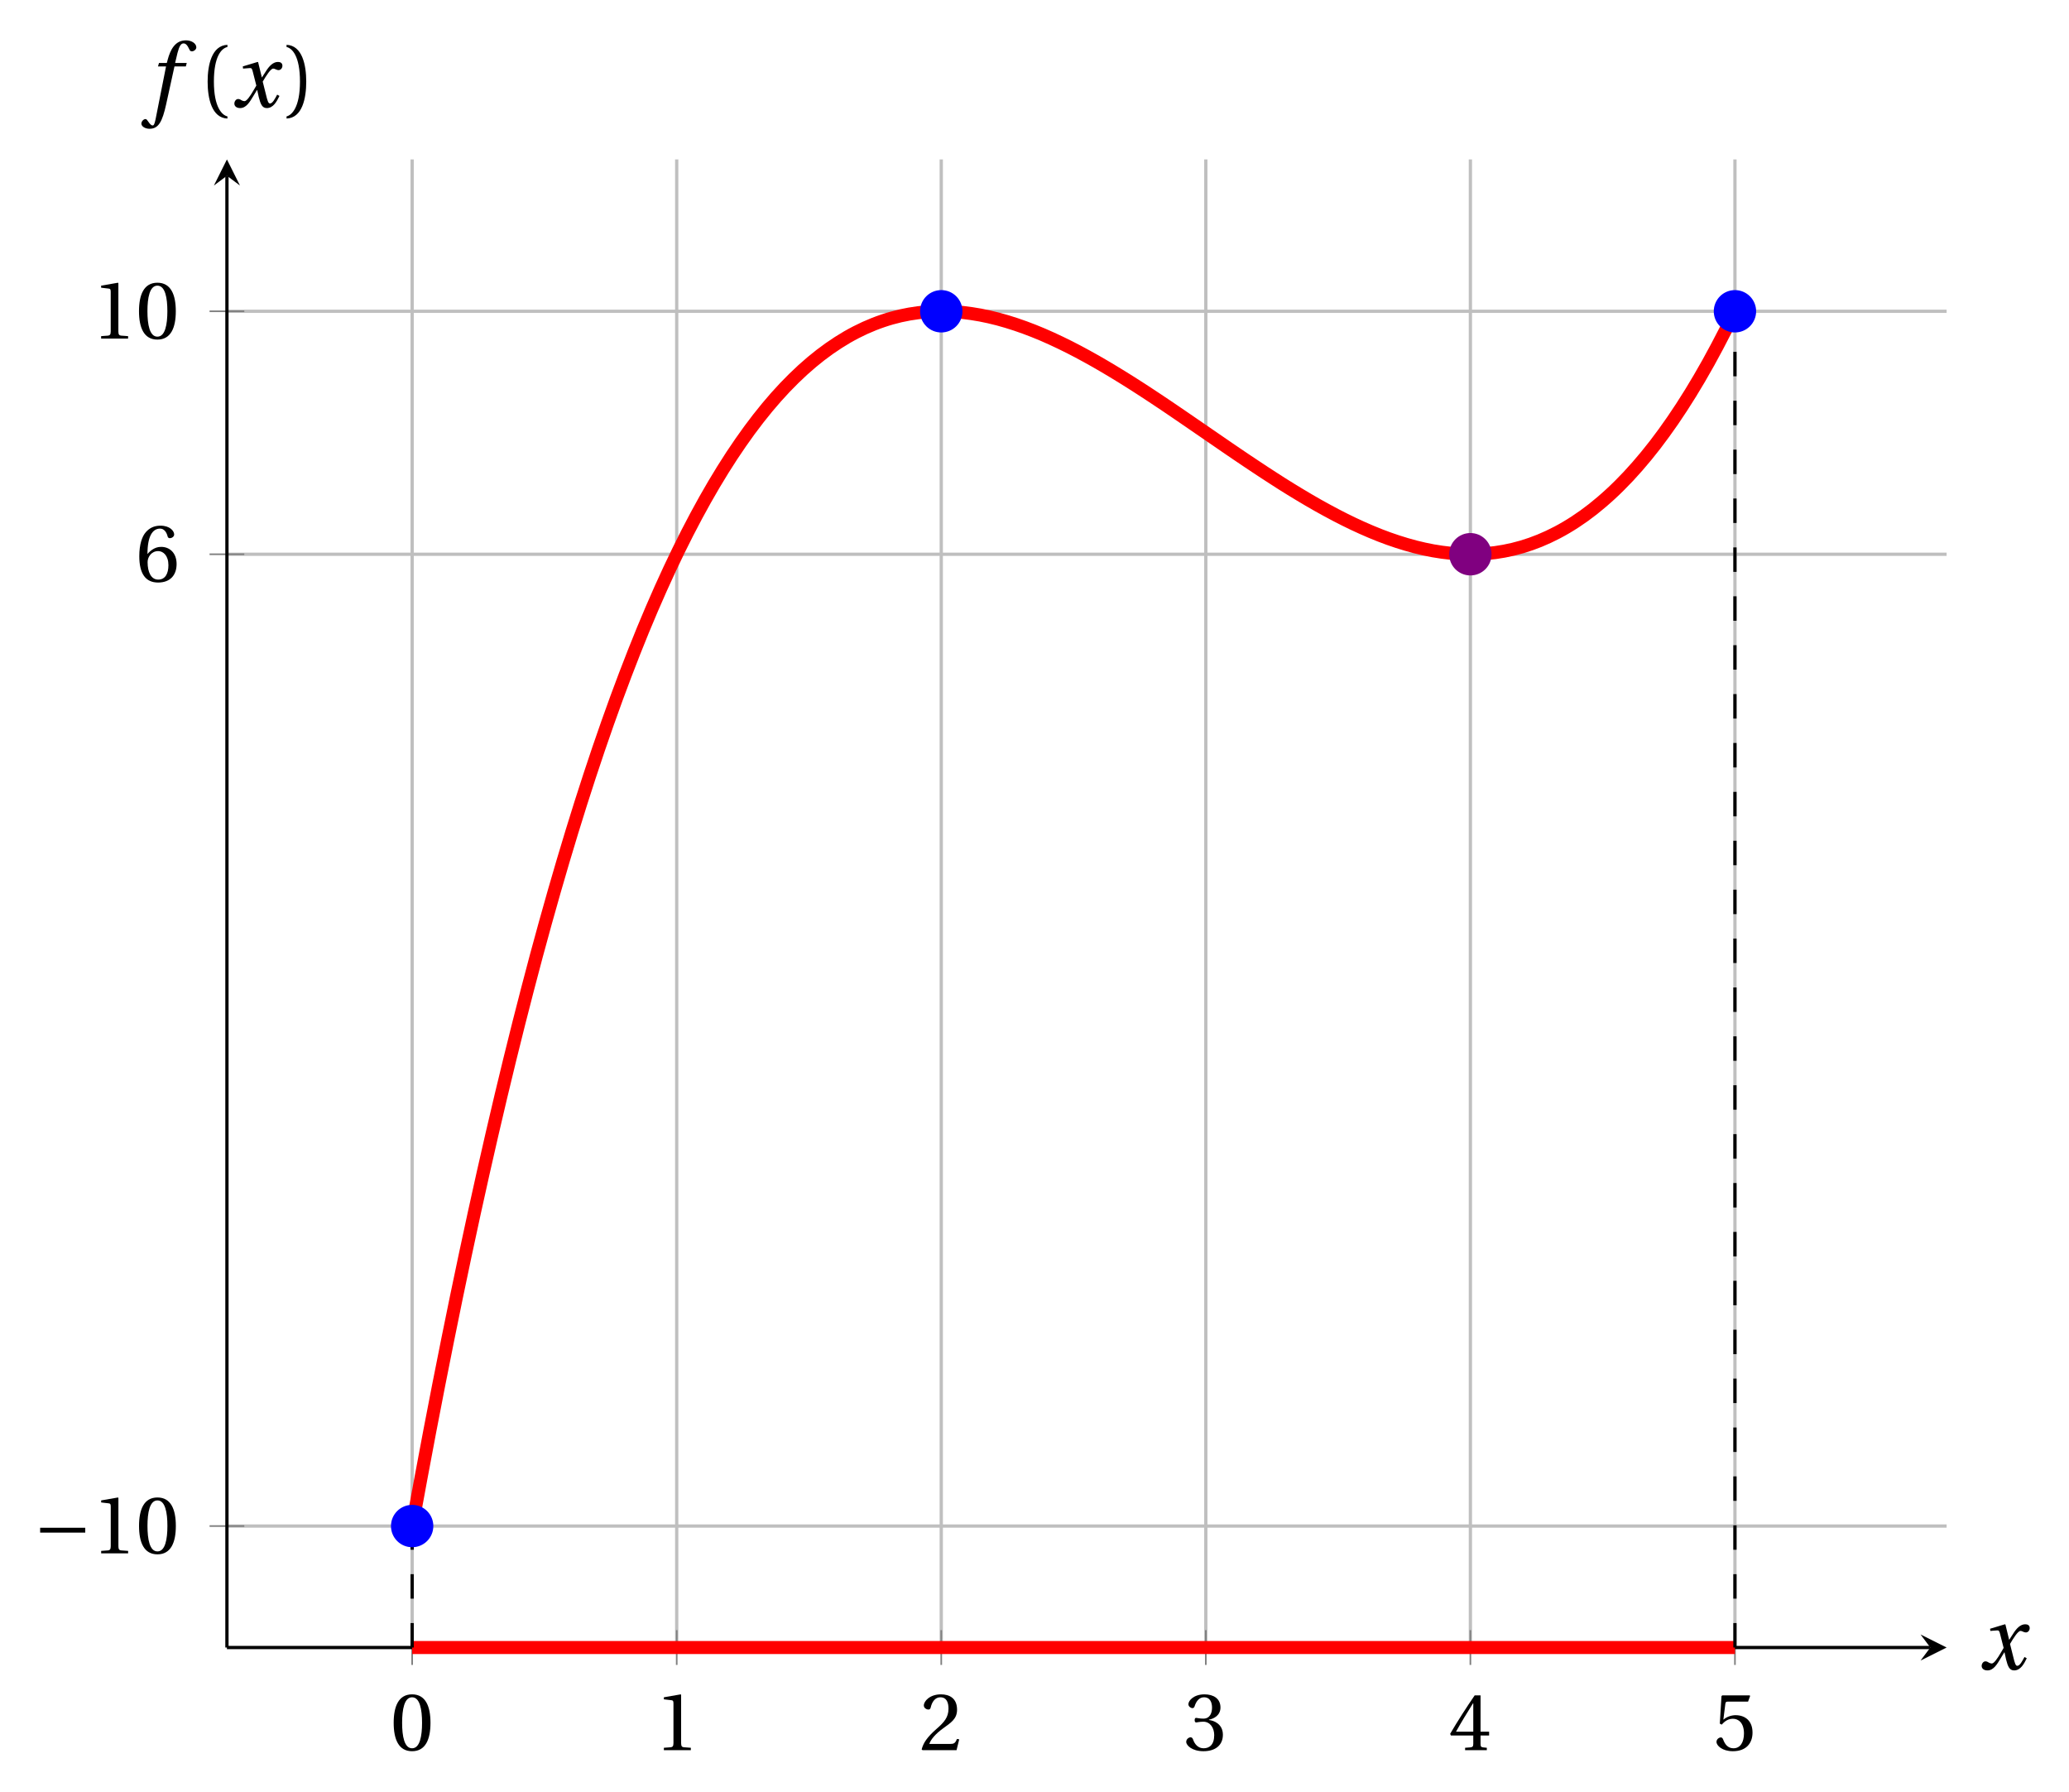
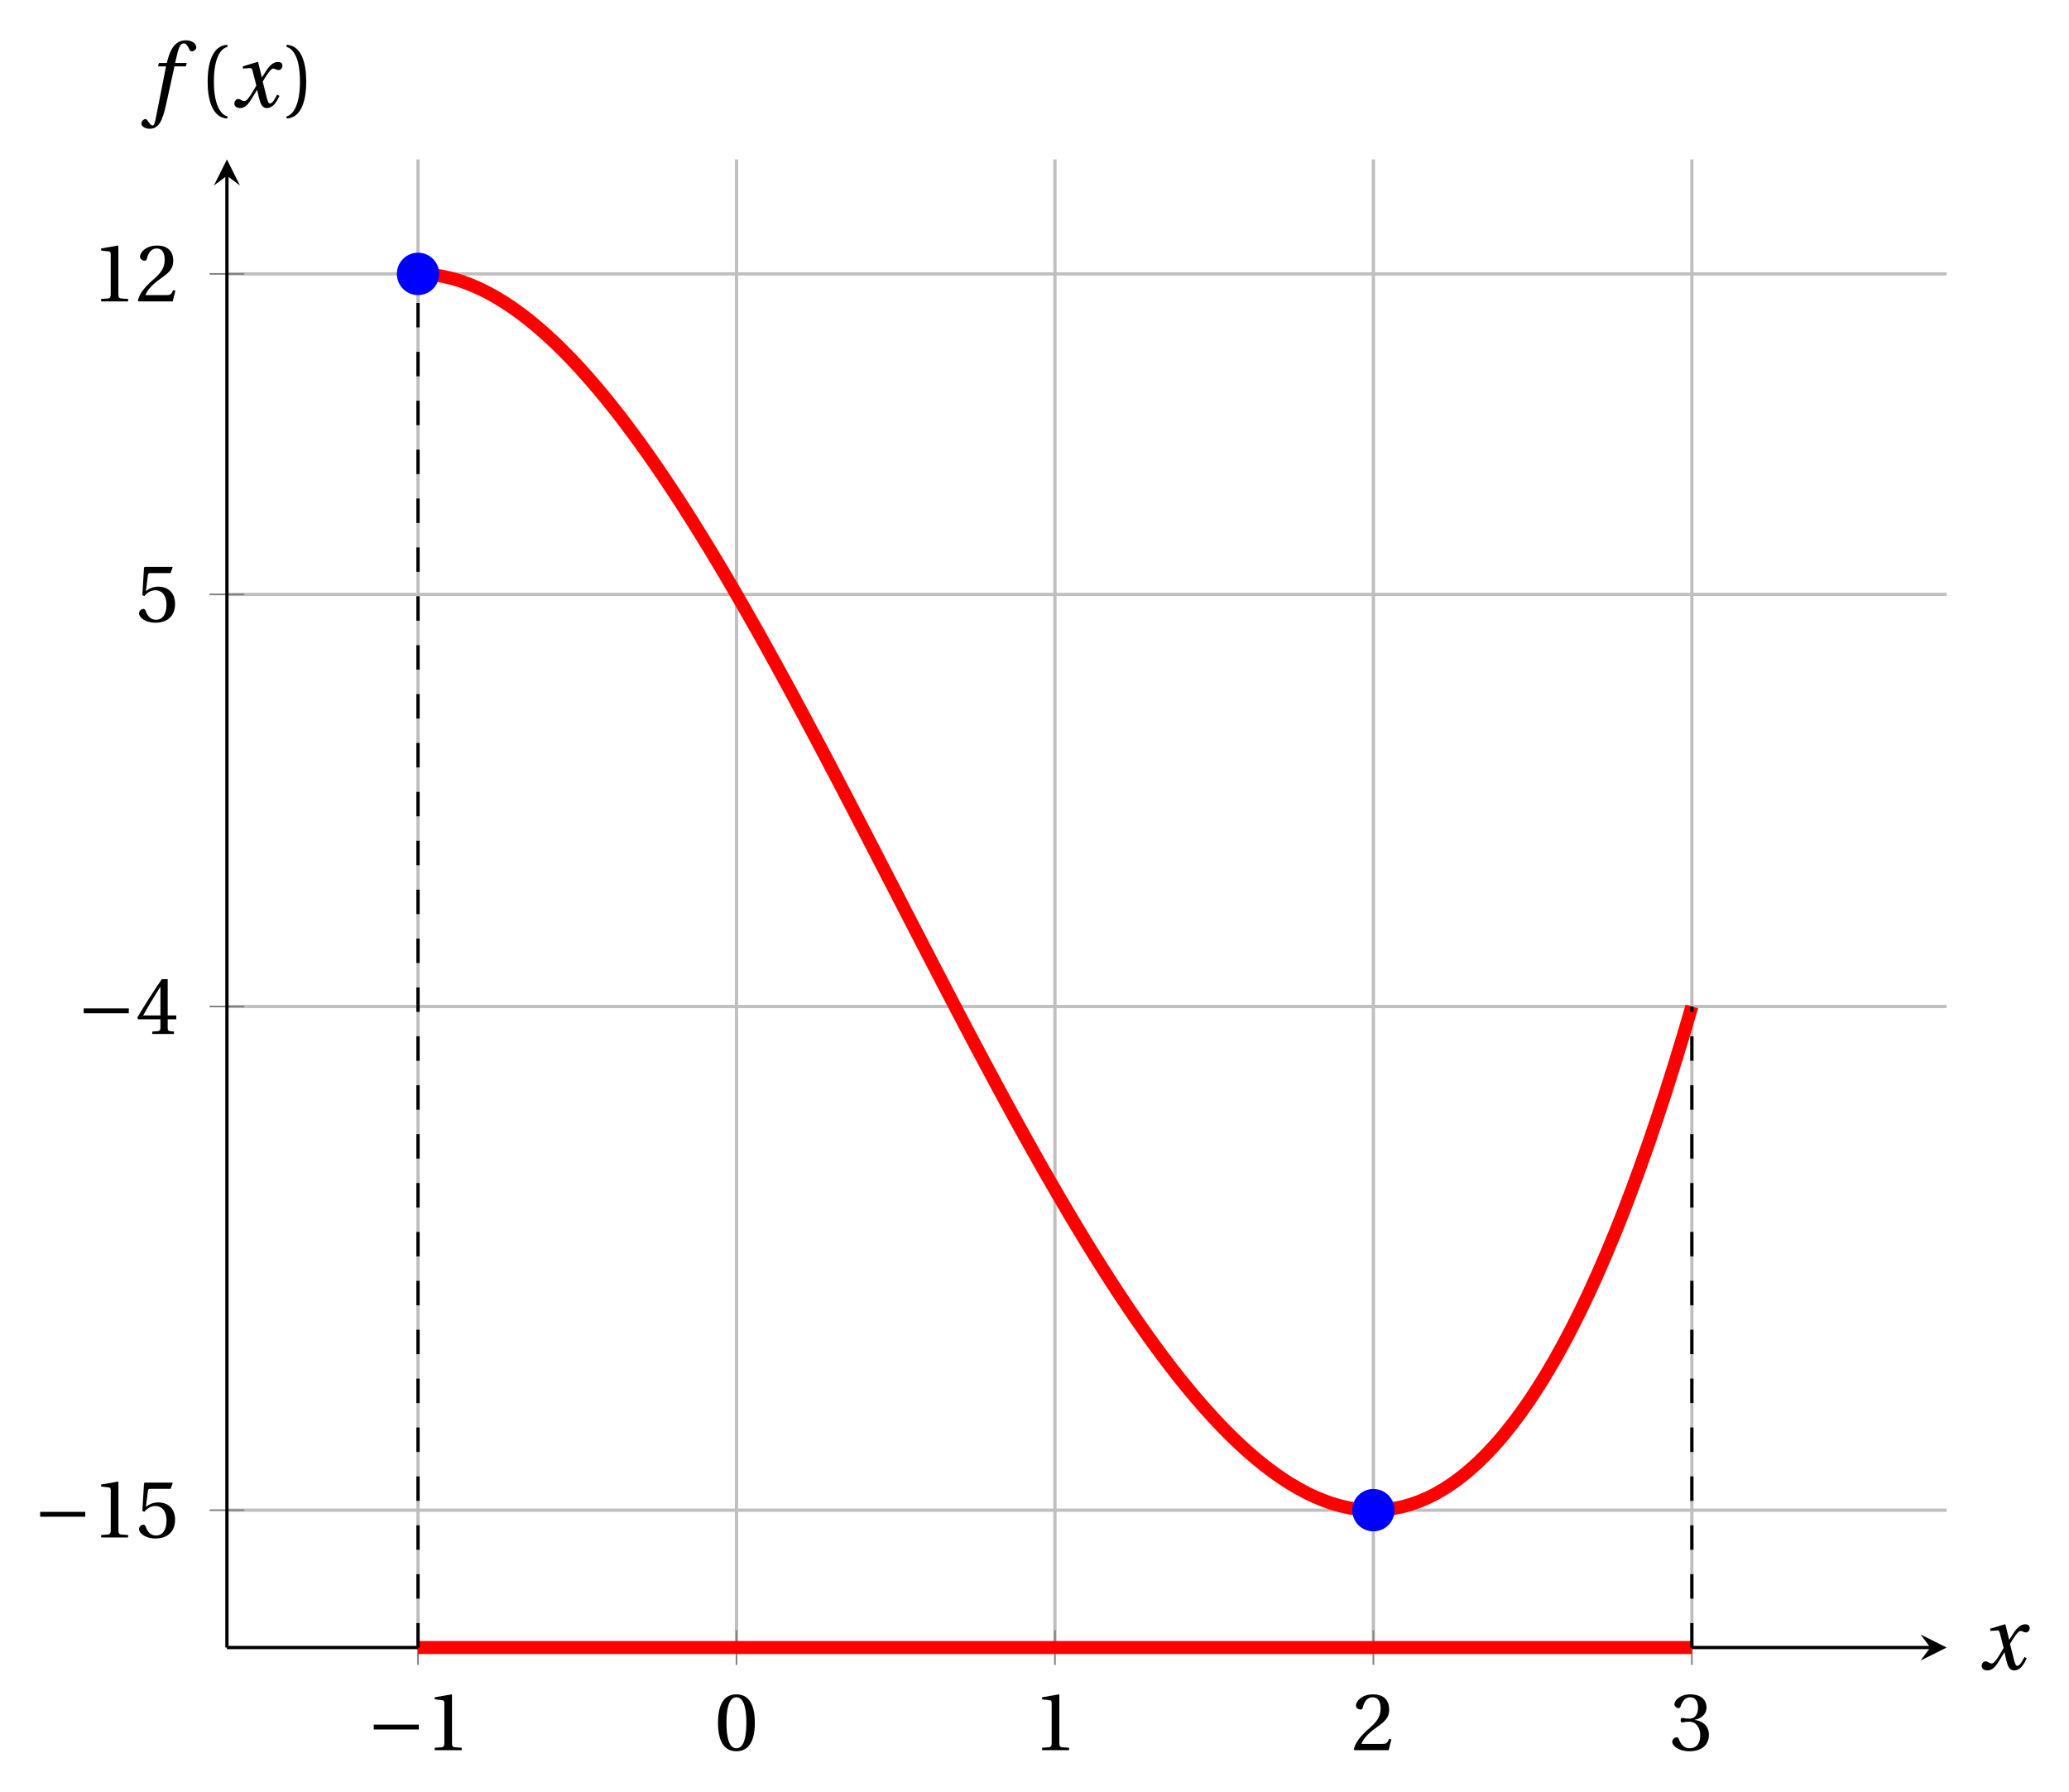
<svg xmlns="http://www.w3.org/2000/svg" xmlns:xlink="http://www.w3.org/1999/xlink" width="253pt" height="219pt" viewBox="0 0 253 219">
  <defs>
    <g>
      <g id="glyph-0-0">
+         <path d="M 6.375 -2.531 L 6.375 -3.125 L 0.859 -3.125 L 0.859 -2.531 Z M 6.375 -2.531 " />
+       </g>
+       <g id="glyph-1-0">
+         <path d="M 4.391 0 L 4.391 -0.297 L 3.547 -0.359 C 3.328 -0.375 3.203 -0.469 3.203 -0.859 L 3.203 -6.766 L 3.156 -6.828 L 1.094 -6.469 L 1.094 -6.219 L 2.031 -6.109 C 2.203 -6.094 2.266 -6.016 2.266 -5.719 L 2.266 -0.859 C 2.266 -0.656 2.234 -0.547 2.172 -0.469 C 2.125 -0.406 2.047 -0.375 1.938 -0.359 L 1.094 -0.297 L 1.094 0 Z M 4.391 0 " />
+       </g>
+       <g id="glyph-1-1">
        <path d="M 2.656 -6.469 C 3.609 -6.469 3.875 -4.984 3.875 -3.344 C 3.875 -1.719 3.609 -0.234 2.656 -0.234 C 1.703 -0.234 1.438 -1.719 1.438 -3.344 C 1.438 -4.984 1.703 -6.469 2.656 -6.469 Z M 2.656 -6.828 C 1 -6.828 0.406 -5.359 0.406 -3.344 C 0.406 -1.344 1 0.125 2.656 0.125 C 4.312 0.125 4.906 -1.344 4.906 -3.344 C 4.906 -5.359 4.312 -6.828 2.656 -6.828 Z M 2.656 -6.828 " />
      </g>
-       <g id="glyph-0-1">
-         <path d="M 4.391 0 L 4.391 -0.297 L 3.547 -0.359 C 3.328 -0.375 3.203 -0.469 3.203 -0.859 L 3.203 -6.766 L 3.156 -6.828 L 1.094 -6.469 L 1.094 -6.219 L 2.031 -6.109 C 2.203 -6.094 2.266 -6.016 2.266 -5.719 L 2.266 -0.859 C 2.266 -0.656 2.234 -0.547 2.172 -0.469 C 2.125 -0.406 2.047 -0.375 1.938 -0.359 L 1.094 -0.297 L 1.094 0 Z M 4.391 0 " />
-       </g>
-       <g id="glyph-0-2">
+       <g id="glyph-1-2">
        <path d="M 4.859 -1.328 L 4.578 -1.375 C 4.375 -0.828 4.172 -0.766 3.766 -0.766 L 1.203 -0.766 C 1.359 -1.281 1.953 -2 2.891 -2.672 C 3.859 -3.375 4.594 -3.828 4.594 -4.953 C 4.594 -6.344 3.672 -6.828 2.625 -6.828 C 1.25 -6.828 0.531 -5.984 0.531 -5.469 C 0.531 -5.125 0.906 -4.969 1.078 -4.969 C 1.266 -4.969 1.328 -5.062 1.375 -5.234 C 1.531 -5.922 1.922 -6.469 2.547 -6.469 C 3.328 -6.469 3.547 -5.812 3.547 -5.078 C 3.547 -4.016 3 -3.406 2.125 -2.641 C 0.891 -1.562 0.469 -0.875 0.266 -0.094 L 0.375 0 L 4.531 0 Z M 4.859 -1.328 " />
      </g>
-       <g id="glyph-0-3">
+       <g id="glyph-1-3">
        <path d="M 1.297 -3.672 C 1.297 -3.5 1.359 -3.391 1.484 -3.391 C 1.609 -3.391 1.875 -3.484 2.359 -3.484 C 3.203 -3.484 3.688 -2.719 3.688 -1.844 C 3.688 -0.656 3.094 -0.234 2.391 -0.234 C 1.719 -0.234 1.297 -0.734 1.109 -1.297 C 1.047 -1.484 0.938 -1.578 0.797 -1.578 C 0.625 -1.578 0.266 -1.391 0.266 -1.016 C 0.266 -0.594 0.969 0.125 2.375 0.125 C 3.828 0.125 4.75 -0.609 4.75 -1.891 C 4.75 -3.234 3.594 -3.641 3.047 -3.688 L 3.047 -3.734 C 3.578 -3.828 4.453 -4.219 4.453 -5.219 C 4.453 -6.328 3.578 -6.828 2.5 -6.828 C 1.188 -6.828 0.531 -6.062 0.531 -5.625 C 0.531 -5.312 0.875 -5.141 1.016 -5.141 C 1.156 -5.141 1.234 -5.219 1.281 -5.344 C 1.5 -6.031 1.875 -6.469 2.438 -6.469 C 3.234 -6.469 3.422 -5.766 3.422 -5.203 C 3.422 -4.609 3.203 -3.859 2.359 -3.859 C 1.875 -3.859 1.609 -3.953 1.484 -3.953 C 1.359 -3.953 1.297 -3.859 1.297 -3.672 Z M 1.297 -3.672 " />
      </g>
-       <g id="glyph-0-4">
-         <path d="M 3.016 -1.797 L 3.016 -0.766 C 3.016 -0.438 2.906 -0.375 2.656 -0.344 L 2.016 -0.297 L 2.016 0 L 4.672 0 L 4.672 -0.297 L 4.219 -0.344 C 3.984 -0.375 3.906 -0.438 3.906 -0.766 L 3.906 -1.797 L 4.953 -1.797 L 4.953 -2.266 L 3.906 -2.266 L 3.906 -6.703 L 3.188 -6.703 C 2.234 -5.312 1.109 -3.578 0.188 -2 L 0.281 -1.797 Z M 0.906 -2.266 C 1.516 -3.359 2.219 -4.516 2.984 -5.734 L 3.016 -5.734 L 3.016 -2.266 Z M 0.906 -2.266 " />
-       </g>
-       <g id="glyph-0-5">
+       <g id="glyph-1-4">
        <path d="M 4.266 -5.938 L 4.516 -6.625 L 4.469 -6.703 L 1.109 -6.703 L 1.016 -6.609 L 0.812 -3.25 L 1.047 -3.125 C 1.469 -3.609 1.891 -3.844 2.422 -3.844 C 3.062 -3.844 3.766 -3.375 3.766 -2.047 C 3.766 -1.016 3.344 -0.234 2.484 -0.234 C 1.781 -0.234 1.422 -0.75 1.219 -1.312 C 1.156 -1.469 1.078 -1.562 0.938 -1.562 C 0.734 -1.562 0.406 -1.359 0.406 -1.016 C 0.406 -0.562 1.109 0.125 2.406 0.125 C 4.062 0.125 4.812 -0.875 4.812 -2.156 C 4.812 -3.562 3.938 -4.281 2.734 -4.281 C 2.188 -4.281 1.594 -4.047 1.281 -3.75 L 1.25 -3.766 L 1.484 -5.641 C 1.516 -5.891 1.578 -5.938 1.781 -5.938 Z M 4.266 -5.938 " />
      </g>
-       <g id="glyph-0-6">
-         <path d="M 2.734 0.125 C 4.219 0.125 5 -0.781 5 -2.141 C 5 -3.5 4.141 -4.25 3.094 -4.234 C 2.328 -4.25 1.719 -3.703 1.453 -3.375 L 1.438 -3.375 C 1.438 -5.578 2.078 -6.469 2.984 -6.469 C 3.438 -6.469 3.766 -6.078 3.906 -5.5 C 3.938 -5.391 4.016 -5.297 4.172 -5.297 C 4.391 -5.297 4.703 -5.469 4.703 -5.75 C 4.703 -6.156 4.219 -6.828 3.016 -6.828 C 2.219 -6.828 1.656 -6.516 1.234 -6.031 C 0.781 -5.516 0.438 -4.547 0.438 -3.094 C 0.438 -0.938 1.219 0.125 2.734 0.125 Z M 2.75 -3.719 C 3.375 -3.719 4 -3.156 4 -2 C 4 -0.938 3.594 -0.234 2.75 -0.234 C 1.875 -0.234 1.453 -1.156 1.453 -2.375 C 1.453 -2.984 1.906 -3.719 2.75 -3.719 Z M 2.75 -3.719 " />
-       </g>
-       <g id="glyph-1-0">
-         <path d="M 6.375 -2.531 L 6.375 -3.125 L 0.859 -3.125 L 0.859 -2.531 Z M 6.375 -2.531 " />
+       <g id="glyph-1-5">
+         <path d="M 3.016 -1.797 L 3.016 -0.766 C 3.016 -0.438 2.906 -0.375 2.656 -0.344 L 2.016 -0.297 L 2.016 0 L 4.672 0 L 4.672 -0.297 L 4.219 -0.344 C 3.984 -0.375 3.906 -0.438 3.906 -0.766 L 3.906 -1.797 L 4.953 -1.797 L 4.953 -2.266 L 3.906 -2.266 L 3.906 -6.703 L 3.188 -6.703 C 2.234 -5.312 1.109 -3.578 0.188 -2 L 0.281 -1.797 Z M 0.906 -2.266 C 1.516 -3.359 2.219 -4.516 2.984 -5.734 L 3.016 -5.734 L 3.016 -2.266 Z M 0.906 -2.266 " />
      </g>
      <g id="glyph-2-0">
        <path d="M 5.578 -1.516 C 5.312 -1.016 5.016 -0.438 4.703 -0.438 C 4.5 -0.438 4.406 -0.688 4.172 -1.672 L 3.812 -3.109 C 4.219 -3.812 4.781 -4.703 5.094 -4.703 C 5.188 -4.703 5.281 -4.672 5.406 -4.609 C 5.516 -4.562 5.625 -4.516 5.75 -4.516 C 6 -4.516 6.219 -4.75 6.219 -5.047 C 6.219 -5.391 5.969 -5.516 5.672 -5.516 C 5.078 -5.516 4.594 -5 4.203 -4.375 L 3.719 -3.625 L 3.703 -3.625 L 3.25 -5.484 L 3.188 -5.516 L 1.375 -4.969 L 1.406 -4.703 L 2.234 -4.766 C 2.438 -4.781 2.516 -4.719 2.625 -4.219 L 3.031 -2.625 L 2.719 -2.094 C 2.25 -1.281 1.844 -0.719 1.578 -0.719 C 1.469 -0.719 1.359 -0.766 1.25 -0.812 C 1.141 -0.875 1 -0.984 0.812 -0.984 C 0.531 -0.984 0.344 -0.688 0.344 -0.422 C 0.344 -0.109 0.609 0.125 1.047 0.125 C 1.797 0.125 2.219 -0.609 2.672 -1.359 L 3.109 -2.078 L 3.141 -2.078 L 3.328 -1.219 C 3.547 -0.344 3.75 0.125 4.312 0.125 C 5.109 0.125 5.531 -0.688 5.859 -1.359 Z M 5.578 -1.516 " />
      </g>
      <g id="glyph-2-1">
        <path d="M 4.75 -5.391 L 3.328 -5.391 L 3.625 -6.641 C 3.844 -7.469 4.047 -7.781 4.359 -7.781 C 4.656 -7.781 4.844 -7.531 5.094 -7 C 5.141 -6.891 5.219 -6.812 5.391 -6.812 C 5.609 -6.812 5.922 -7.031 5.922 -7.297 C 5.922 -7.781 5.328 -8.156 4.672 -8.156 C 3.953 -8.156 3.5 -7.859 3.141 -7.406 C 2.797 -6.969 2.578 -6.375 2.422 -5.797 L 2.312 -5.391 L 1.359 -5.391 L 1.234 -4.969 L 2.219 -4.969 L 0.938 1.5 C 0.797 2.188 0.688 2.25 0.578 2.25 C 0.469 2.25 0.297 2.172 0 1.719 C -0.078 1.609 -0.156 1.469 -0.297 1.469 C -0.531 1.469 -0.797 1.75 -0.797 2.031 C -0.781 2.391 -0.312 2.656 0.203 2.656 C 1.312 2.656 1.766 1.766 2.234 -0.344 L 3.25 -4.969 L 4.641 -4.969 Z M 4.75 -5.391 " />
      </g>
      <g id="glyph-3-0">
        <path d="M 1.922 -3.109 C 1.922 -6.25 2.875 -7.188 3.578 -7.344 L 3.578 -7.609 C 1.656 -7.531 1.156 -5.141 1.156 -3.109 C 1.156 -1.062 1.656 1.328 3.578 1.406 L 3.578 1.141 C 2.938 1 1.922 0.062 1.922 -3.109 Z M 1.922 -3.109 " />
      </g>
      <g id="glyph-3-1">
        <path d="M 1.922 -3.109 C 1.922 0.062 0.906 1 0.281 1.141 L 0.281 1.406 C 2.203 1.328 2.688 -1.062 2.688 -3.109 C 2.688 -5.141 2.203 -7.531 0.281 -7.609 L 0.281 -7.344 C 0.969 -7.188 1.922 -6.25 1.922 -3.109 Z M 1.922 -3.109 " />
      </g>
    </g>
  </defs>
-   <path fill="none" stroke-width="0.399" stroke-linecap="butt" stroke-linejoin="miter" stroke="rgb(75%, 75%, 75%)" stroke-opacity="1" stroke-miterlimit="10" d="M 22.647 0.001 L 22.647 181.943 M 54.999 0.001 L 54.999 181.943 M 87.347 0.001 L 87.347 181.943 M 119.698 0.001 L 119.698 181.943 M 152.05 0.001 L 152.05 181.943 M 184.401 0.001 L 184.401 181.943 " transform="matrix(1, 0, 0, -1, 27.751, 201.435)" />
-   <path fill="none" stroke-width="0.399" stroke-linecap="butt" stroke-linejoin="miter" stroke="rgb(75%, 75%, 75%)" stroke-opacity="1" stroke-miterlimit="10" d="M -0.001 14.853 L 210.284 14.853 M -0.001 133.669 L 210.284 133.669 M -0.001 163.376 L 210.284 163.376 " transform="matrix(1, 0, 0, -1, 27.751, 201.435)" />
-   <path fill="none" stroke-width="0.199" stroke-linecap="butt" stroke-linejoin="miter" stroke="rgb(50%, 50%, 50%)" stroke-opacity="1" stroke-miterlimit="10" d="M 22.647 -2.127 L 22.647 2.126 M 54.999 -2.127 L 54.999 2.126 M 87.347 -2.127 L 87.347 2.126 M 119.698 -2.127 L 119.698 2.126 M 152.05 -2.127 L 152.05 2.126 M 184.401 -2.127 L 184.401 2.126 " transform="matrix(1, 0, 0, -1, 27.751, 201.435)" />
-   <path fill="none" stroke-width="0.199" stroke-linecap="butt" stroke-linejoin="miter" stroke="rgb(50%, 50%, 50%)" stroke-opacity="1" stroke-miterlimit="10" d="M -2.126 14.853 L 2.124 14.853 M -2.126 133.669 L 2.124 133.669 M -2.126 163.376 L 2.124 163.376 " transform="matrix(1, 0, 0, -1, 27.751, 201.435)" />
+   <path fill="none" stroke-width="0.399" stroke-linecap="butt" stroke-linejoin="miter" stroke="rgb(75%, 75%, 75%)" stroke-opacity="1" stroke-miterlimit="10" d="M 23.366 0.001 L 23.366 181.943 M 62.308 0.001 L 62.308 181.943 M 101.249 0.001 L 101.249 181.943 M 140.19 0.001 L 140.19 181.943 M 179.132 0.001 L 179.132 181.943 " transform="matrix(1, 0, 0, -1, 27.751, 201.435)" />
+   <path fill="none" stroke-width="0.399" stroke-linecap="butt" stroke-linejoin="miter" stroke="rgb(75%, 75%, 75%)" stroke-opacity="1" stroke-miterlimit="10" d="M -0.001 16.794 L 210.284 16.794 M -0.001 78.376 L 210.284 78.376 M -0.001 128.759 L 210.284 128.759 M -0.001 167.947 L 210.284 167.947 " transform="matrix(1, 0, 0, -1, 27.751, 201.435)" />
+   <path fill="none" stroke-width="0.199" stroke-linecap="butt" stroke-linejoin="miter" stroke="rgb(50%, 50%, 50%)" stroke-opacity="1" stroke-miterlimit="10" d="M 23.366 -2.127 L 23.366 2.126 M 62.308 -2.127 L 62.308 2.126 M 101.249 -2.127 L 101.249 2.126 M 140.19 -2.127 L 140.19 2.126 M 179.132 -2.127 L 179.132 2.126 " transform="matrix(1, 0, 0, -1, 27.751, 201.435)" />
+   <path fill="none" stroke-width="0.199" stroke-linecap="butt" stroke-linejoin="miter" stroke="rgb(50%, 50%, 50%)" stroke-opacity="1" stroke-miterlimit="10" d="M -2.126 16.794 L 2.124 16.794 M -2.126 78.376 L 2.124 78.376 M -2.126 128.759 L 2.124 128.759 M -2.126 167.947 L 2.124 167.947 " transform="matrix(1, 0, 0, -1, 27.751, 201.435)" />
  <path fill="none" stroke-width="0.399" stroke-linecap="butt" stroke-linejoin="miter" stroke="rgb(0%, 0%, 0%)" stroke-opacity="1" stroke-miterlimit="10" d="M -0.001 0.001 L 208.292 0.001 " transform="matrix(1, 0, 0, -1, 27.751, 201.435)" />
  <path fill-rule="nonzero" fill="rgb(0%, 0%, 0%)" fill-opacity="1" d="M 238.035 201.434 L 234.848 199.84 L 236.043 201.434 L 234.848 203.027 " />
-   <path fill="none" stroke-width="0.399" stroke-linecap="butt" stroke-linejoin="miter" stroke="rgb(0%, 0%, 0%)" stroke-opacity="1" stroke-miterlimit="10" d="M -0.001 0.001 L -0.001 179.947 " transform="matrix(1, 0, 0, -1, 27.751, 201.435)" />
-   <path fill-rule="nonzero" fill="rgb(0%, 0%, 0%)" fill-opacity="1" d="M 27.75 19.492 L 26.156 22.684 L 27.75 21.488 L 29.344 22.684 " />
+   <path fill="none" stroke-width="0.399" stroke-linecap="butt" stroke-linejoin="miter" stroke="rgb(0%, 0%, 0%)" stroke-opacity="1" stroke-miterlimit="10" d="M -0.001 0.001 L -0.001 179.951 " transform="matrix(1, 0, 0, -1, 27.751, 201.435)" />
+   <path fill-rule="nonzero" fill="rgb(0%, 0%, 0%)" fill-opacity="1" d="M 27.75 19.492 L 26.156 22.68 L 27.75 21.484 L 29.344 22.68 " />
  <g fill="rgb(0%, 0%, 0%)" fill-opacity="1">
-     <use xlink:href="#glyph-0-0" x="47.734" y="213.987" />
+     <use xlink:href="#glyph-0-0" x="44.842" y="213.987" />
  </g>
  <g fill="rgb(0%, 0%, 0%)" fill-opacity="1">
-     <use xlink:href="#glyph-0-1" x="80.085" y="213.987" />
+     <use xlink:href="#glyph-1-0" x="52.068" y="213.987" />
  </g>
  <g fill="rgb(0%, 0%, 0%)" fill-opacity="1">
-     <use xlink:href="#glyph-0-2" x="112.436" y="213.987" />
+     <use xlink:href="#glyph-1-1" x="87.394" y="213.987" />
  </g>
  <g fill="rgb(0%, 0%, 0%)" fill-opacity="1">
-     <use xlink:href="#glyph-0-3" x="144.787" y="213.987" />
+     <use xlink:href="#glyph-1-0" x="126.335" y="213.987" />
  </g>
  <g fill="rgb(0%, 0%, 0%)" fill-opacity="1">
-     <use xlink:href="#glyph-0-4" x="177.138" y="213.987" />
+     <use xlink:href="#glyph-1-2" x="165.276" y="213.987" />
  </g>
  <g fill="rgb(0%, 0%, 0%)" fill-opacity="1">
-     <use xlink:href="#glyph-0-5" x="209.489" y="213.987" />
+     <use xlink:href="#glyph-1-3" x="204.217" y="213.987" />
  </g>
  <g fill="rgb(0%, 0%, 0%)" fill-opacity="1">
-     <use xlink:href="#glyph-1-0" x="4.05" y="189.916" />
+     <use xlink:href="#glyph-0-0" x="4.05" y="187.973" />
  </g>
  <g fill="rgb(0%, 0%, 0%)" fill-opacity="1">
-     <use xlink:href="#glyph-0-1" x="11.276" y="189.916" />
-     <use xlink:href="#glyph-0-0" x="16.596" y="189.916" />
+     <use xlink:href="#glyph-1-0" x="11.276" y="187.973" />
+     <use xlink:href="#glyph-1-4" x="16.596" y="187.973" />
  </g>
  <g fill="rgb(0%, 0%, 0%)" fill-opacity="1">
-     <use xlink:href="#glyph-0-6" x="16.595" y="71.099" />
+     <use xlink:href="#glyph-0-0" x="9.374" y="126.42" />
  </g>
  <g fill="rgb(0%, 0%, 0%)" fill-opacity="1">
-     <use xlink:href="#glyph-0-1" x="11.272" y="41.395" />
-     <use xlink:href="#glyph-0-0" x="16.591" y="41.395" />
+     <use xlink:href="#glyph-1-5" x="16.6" y="126.42" />
  </g>
-   <path fill="none" stroke-width="1.594" stroke-linecap="butt" stroke-linejoin="miter" stroke="rgb(100%, 0%, 0%)" stroke-opacity="1" stroke-miterlimit="10" d="M 22.647 0.001 L 184.401 0.001 " transform="matrix(1, 0, 0, -1, 27.751, 201.435)" />
-   <path fill="none" stroke-width="1.594" stroke-linecap="butt" stroke-linejoin="miter" stroke="rgb(100%, 0%, 0%)" stroke-opacity="1" stroke-miterlimit="10" d="M 22.647 14.853 C 22.647 14.853 23.429 19.138 23.733 20.759 C 24.034 22.376 24.515 24.939 24.815 26.517 C 25.12 28.091 25.601 30.587 25.901 32.126 C 26.202 33.662 26.686 36.091 26.987 37.587 C 27.288 39.087 27.772 41.455 28.073 42.912 C 28.374 44.365 28.858 46.669 29.159 48.087 C 29.46 49.505 29.944 51.748 30.245 53.126 C 30.546 54.505 31.03 56.685 31.331 58.025 C 31.632 59.365 32.116 61.486 32.417 62.787 C 32.718 64.091 33.202 66.15 33.503 67.415 C 33.804 68.681 34.288 70.681 34.589 71.908 C 34.89 73.138 35.37 75.076 35.675 76.271 C 35.976 77.462 36.456 79.345 36.761 80.501 C 37.062 81.658 37.542 83.482 37.843 84.603 C 38.147 85.724 38.628 87.494 38.929 88.576 C 39.229 89.662 39.714 91.376 40.015 92.427 C 40.315 93.478 40.8 95.138 41.101 96.154 C 41.401 97.169 41.886 98.775 42.187 99.759 C 42.487 100.744 42.972 102.29 43.272 103.244 C 43.573 104.193 44.058 105.689 44.358 106.607 C 44.659 107.525 45.144 108.97 45.444 109.857 C 45.745 110.744 46.229 112.138 46.53 112.99 C 46.831 113.845 47.315 115.189 47.616 116.013 C 47.917 116.833 48.401 118.126 48.702 118.919 C 49.003 119.712 49.483 120.958 49.788 121.72 C 50.089 122.478 50.569 123.677 50.87 124.408 C 51.175 125.138 51.655 126.29 51.956 126.99 C 52.257 127.693 52.741 128.798 53.042 129.47 C 53.343 130.142 53.827 131.201 54.128 131.845 C 54.429 132.49 54.913 133.501 55.214 134.119 C 55.515 134.736 55.999 135.701 56.3 136.29 C 56.601 136.88 57.085 137.802 57.386 138.365 C 57.687 138.927 58.171 139.806 58.472 140.345 C 58.772 140.88 59.257 141.716 59.558 142.228 C 59.858 142.736 60.343 143.533 60.644 144.017 C 60.944 144.501 61.429 145.255 61.729 145.716 C 62.03 146.173 62.511 146.888 62.815 147.322 C 63.116 147.755 63.597 148.435 63.897 148.841 C 64.202 149.251 64.683 149.892 64.983 150.275 C 65.284 150.662 65.769 151.263 66.069 151.626 C 66.37 151.99 66.854 152.552 67.155 152.892 C 67.456 153.232 67.94 153.755 68.241 154.076 C 68.542 154.392 69.026 154.884 69.327 155.177 C 69.628 155.474 70.112 155.931 70.413 156.205 C 70.714 156.478 71.198 156.9 71.499 157.154 C 71.8 157.408 72.284 157.798 72.585 158.029 C 72.886 158.263 73.37 158.619 73.671 158.83 C 73.972 159.044 74.456 159.369 74.757 159.56 C 75.058 159.755 75.538 160.048 75.843 160.224 C 76.144 160.396 76.624 160.662 76.925 160.814 C 77.229 160.97 77.71 161.205 78.011 161.341 C 78.315 161.478 78.796 161.685 79.097 161.802 C 79.397 161.923 79.882 162.099 80.183 162.201 C 80.483 162.306 80.968 162.455 81.269 162.54 C 81.569 162.626 82.054 162.748 82.354 162.818 C 82.655 162.888 83.14 162.986 83.44 163.037 C 83.741 163.091 84.226 163.162 84.526 163.201 C 84.827 163.24 85.311 163.287 85.612 163.31 C 85.913 163.333 86.397 163.357 86.698 163.365 C 86.999 163.376 87.483 163.376 87.784 163.373 C 88.085 163.365 88.565 163.345 88.87 163.326 C 89.171 163.31 89.651 163.267 89.952 163.236 C 90.257 163.205 90.737 163.142 91.038 163.095 C 91.343 163.052 91.823 162.97 92.124 162.915 C 92.425 162.857 92.909 162.755 93.21 162.689 C 93.511 162.619 93.995 162.501 94.296 162.423 C 94.597 162.341 95.081 162.205 95.382 162.115 C 95.683 162.025 96.167 161.873 96.468 161.771 C 96.769 161.673 97.253 161.501 97.554 161.392 C 97.854 161.283 98.339 161.099 98.64 160.978 C 98.94 160.857 99.425 160.658 99.726 160.533 C 100.026 160.404 100.511 160.189 100.811 160.052 C 101.112 159.915 101.593 159.689 101.897 159.544 C 102.198 159.4 102.679 159.162 102.979 159.013 C 103.284 158.861 103.765 158.611 104.065 158.451 C 104.37 158.29 104.851 158.033 105.151 157.865 C 105.452 157.701 105.936 157.431 106.237 157.259 C 106.538 157.087 107.022 156.806 107.323 156.63 C 107.624 156.455 108.108 156.165 108.409 155.982 C 108.71 155.802 109.194 155.505 109.495 155.318 C 109.796 155.13 110.28 154.83 110.581 154.638 C 110.882 154.447 111.366 154.138 111.667 153.943 C 111.968 153.748 112.452 153.431 112.753 153.236 C 113.054 153.037 113.538 152.716 113.839 152.517 C 114.14 152.314 114.62 151.994 114.925 151.79 C 115.226 151.587 115.706 151.259 116.007 151.056 C 116.311 150.849 116.792 150.521 117.093 150.314 C 117.397 150.107 117.878 149.775 118.179 149.568 C 118.479 149.361 118.964 149.029 119.265 148.822 C 119.565 148.615 120.05 148.283 120.351 148.076 C 120.651 147.869 121.136 147.537 121.436 147.33 C 121.737 147.123 122.222 146.79 122.522 146.583 C 122.823 146.38 123.308 146.048 123.608 145.845 C 123.909 145.642 124.394 145.314 124.694 145.111 C 124.995 144.908 125.479 144.587 125.78 144.388 C 126.081 144.185 126.565 143.869 126.866 143.669 C 127.167 143.474 127.647 143.158 127.952 142.966 C 128.253 142.771 128.733 142.462 129.034 142.271 C 129.339 142.083 129.819 141.779 130.12 141.595 C 130.425 141.408 130.905 141.115 131.206 140.935 C 131.507 140.751 131.991 140.466 132.292 140.29 C 132.593 140.115 133.077 139.833 133.378 139.665 C 133.679 139.494 134.163 139.228 134.464 139.064 C 134.765 138.9 135.249 138.638 135.55 138.482 C 135.851 138.326 136.335 138.076 136.636 137.927 C 136.936 137.775 137.421 137.54 137.722 137.396 C 138.022 137.255 138.507 137.033 138.808 136.896 C 139.108 136.759 139.593 136.548 139.894 136.423 C 140.194 136.298 140.675 136.099 140.979 135.982 C 141.28 135.865 141.761 135.685 142.061 135.576 C 142.366 135.466 142.847 135.302 143.147 135.205 C 143.452 135.103 143.933 134.955 144.233 134.869 C 144.534 134.779 145.019 134.646 145.319 134.568 C 145.62 134.49 146.104 134.376 146.405 134.31 C 146.706 134.244 147.19 134.146 147.491 134.091 C 147.792 134.037 148.276 133.962 148.577 133.919 C 148.878 133.876 149.362 133.818 149.663 133.79 C 149.964 133.759 150.448 133.724 150.749 133.708 C 151.05 133.689 151.534 133.673 151.835 133.673 C 152.136 133.669 152.62 133.677 152.921 133.689 C 153.222 133.697 153.702 133.728 154.007 133.755 C 154.308 133.779 154.788 133.833 155.089 133.873 C 155.394 133.915 155.874 133.994 156.175 134.048 C 156.479 134.107 156.96 134.208 157.261 134.279 C 157.561 134.353 158.046 134.482 158.347 134.568 C 158.647 134.658 159.132 134.814 159.433 134.919 C 159.733 135.025 160.218 135.208 160.519 135.33 C 160.819 135.455 161.304 135.665 161.604 135.806 C 161.905 135.947 162.39 136.185 162.69 136.345 C 162.991 136.501 163.476 136.771 163.776 136.951 C 164.077 137.126 164.561 137.427 164.862 137.626 C 165.163 137.822 165.647 138.154 165.948 138.369 C 166.249 138.587 166.729 138.951 167.034 139.185 C 167.335 139.423 167.815 139.818 168.116 140.076 C 168.421 140.333 168.901 140.763 169.202 141.04 C 169.507 141.318 169.987 141.783 170.288 142.083 C 170.589 142.38 171.073 142.88 171.374 143.201 C 171.675 143.525 172.159 144.056 172.46 144.404 C 172.761 144.748 173.245 145.318 173.546 145.685 C 173.847 146.052 174.331 146.658 174.632 147.048 C 174.933 147.439 175.417 148.087 175.718 148.501 C 176.019 148.915 176.503 149.599 176.804 150.037 C 177.104 150.478 177.589 151.201 177.89 151.665 C 178.19 152.126 178.675 152.892 178.976 153.38 C 179.276 153.869 179.757 154.673 180.061 155.189 C 180.362 155.705 180.843 156.548 181.147 157.091 C 181.448 157.634 181.929 158.521 182.229 159.087 C 182.534 159.658 183.015 160.587 183.315 161.181 C 183.616 161.779 184.401 163.376 184.401 163.376 " transform="matrix(1, 0, 0, -1, 27.751, 201.435)" />
-   <path fill="none" stroke-width="0.399" stroke-linecap="butt" stroke-linejoin="miter" stroke="rgb(0%, 0%, 0%)" stroke-opacity="1" stroke-dasharray="2.989 2.989" stroke-miterlimit="10" d="M 22.647 0.001 L 22.647 14.853 " transform="matrix(1, 0, 0, -1, 27.751, 201.435)" />
-   <path fill="none" stroke-width="0.399" stroke-linecap="butt" stroke-linejoin="miter" stroke="rgb(0%, 0%, 0%)" stroke-opacity="1" stroke-dasharray="2.989 2.989" stroke-miterlimit="10" d="M 184.401 0.001 L 184.401 163.376 " transform="matrix(1, 0, 0, -1, 27.751, 201.435)" />
-   <path fill-rule="nonzero" fill="rgb(50%, 0%, 50%)" fill-opacity="1" stroke-width="0.399" stroke-linecap="butt" stroke-linejoin="miter" stroke="rgb(50%, 0%, 50%)" stroke-opacity="1" stroke-miterlimit="10" d="M 154.44 133.669 C 154.44 134.99 153.37 136.064 152.05 136.064 C 150.729 136.064 149.659 134.99 149.659 133.669 C 149.659 132.349 150.729 131.279 152.05 131.279 C 153.37 131.279 154.44 132.349 154.44 133.669 Z M 154.44 133.669 " transform="matrix(1, 0, 0, -1, 27.751, 201.435)" />
-   <path fill-rule="nonzero" fill="rgb(0%, 0%, 100%)" fill-opacity="1" stroke-width="0.399" stroke-linecap="butt" stroke-linejoin="miter" stroke="rgb(0%, 0%, 100%)" stroke-opacity="1" stroke-miterlimit="10" d="M 25.038 14.853 C 25.038 16.173 23.968 17.244 22.647 17.244 C 21.327 17.244 20.257 16.173 20.257 14.853 C 20.257 13.533 21.327 12.462 22.647 12.462 C 23.968 12.462 25.038 13.533 25.038 14.853 Z M 25.038 14.853 " transform="matrix(1, 0, 0, -1, 27.751, 201.435)" />
-   <path fill-rule="nonzero" fill="rgb(0%, 0%, 100%)" fill-opacity="1" stroke-width="0.399" stroke-linecap="butt" stroke-linejoin="miter" stroke="rgb(0%, 0%, 100%)" stroke-opacity="1" stroke-miterlimit="10" d="M 89.741 163.376 C 89.741 164.697 88.671 165.767 87.347 165.767 C 86.026 165.767 84.956 164.697 84.956 163.376 C 84.956 162.056 86.026 160.986 87.347 160.986 C 88.671 160.986 89.741 162.056 89.741 163.376 Z M 89.741 163.376 " transform="matrix(1, 0, 0, -1, 27.751, 201.435)" />
-   <path fill-rule="nonzero" fill="rgb(0%, 0%, 100%)" fill-opacity="1" stroke-width="0.399" stroke-linecap="butt" stroke-linejoin="miter" stroke="rgb(0%, 0%, 100%)" stroke-opacity="1" stroke-miterlimit="10" d="M 186.792 163.376 C 186.792 164.697 185.722 165.767 184.401 165.767 C 183.081 165.767 182.011 164.697 182.011 163.376 C 182.011 162.056 183.081 160.986 184.401 160.986 C 185.722 160.986 186.792 162.056 186.792 163.376 Z M 186.792 163.376 " transform="matrix(1, 0, 0, -1, 27.751, 201.435)" />
+   <g fill="rgb(0%, 0%, 0%)" fill-opacity="1">
+     <use xlink:href="#glyph-1-4" x="16.595" y="76.009" />
+   </g>
+   <g fill="rgb(0%, 0%, 0%)" fill-opacity="1">
+     <use xlink:href="#glyph-1-0" x="11.272" y="36.849" />
+     <use xlink:href="#glyph-1-2" x="16.591" y="36.849" />
+   </g>
+   <path fill="none" stroke-width="1.594" stroke-linecap="butt" stroke-linejoin="miter" stroke="rgb(100%, 0%, 0%)" stroke-opacity="1" stroke-miterlimit="10" d="M 23.366 0.001 L 179.132 0.001 " transform="matrix(1, 0, 0, -1, 27.751, 201.435)" />
+   <path fill="none" stroke-width="1.594" stroke-linecap="butt" stroke-linejoin="miter" stroke="rgb(100%, 0%, 0%)" stroke-opacity="1" stroke-miterlimit="10" d="M 23.366 167.947 C 23.366 167.947 24.12 167.931 24.409 167.912 C 24.702 167.892 25.167 167.845 25.456 167.806 C 25.745 167.767 26.21 167.685 26.503 167.626 C 26.792 167.568 27.257 167.458 27.546 167.38 C 27.835 167.302 28.304 167.165 28.593 167.068 C 28.882 166.97 29.347 166.802 29.636 166.689 C 29.929 166.572 30.394 166.376 30.683 166.244 C 30.972 166.111 31.436 165.884 31.729 165.736 C 32.019 165.587 32.483 165.333 32.772 165.165 C 33.065 164.998 33.53 164.716 33.819 164.533 C 34.108 164.349 34.573 164.044 34.866 163.841 C 35.155 163.642 35.62 163.31 35.909 163.095 C 36.198 162.876 36.667 162.521 36.956 162.287 C 37.245 162.056 37.71 161.673 37.999 161.427 C 38.292 161.177 38.757 160.771 39.046 160.509 C 39.335 160.248 39.8 159.818 40.093 159.54 C 40.382 159.263 40.847 158.81 41.136 158.517 C 41.429 158.228 41.894 157.751 42.183 157.447 C 42.472 157.142 42.937 156.642 43.229 156.326 C 43.519 156.009 43.983 155.486 44.272 155.158 C 44.562 154.826 45.03 154.287 45.319 153.943 C 45.608 153.599 46.073 153.037 46.362 152.681 C 46.655 152.326 47.12 151.744 47.409 151.376 C 47.698 151.005 48.163 150.408 48.456 150.029 C 48.745 149.646 49.21 149.029 49.499 148.638 C 49.792 148.248 50.257 147.611 50.546 147.208 C 50.835 146.806 51.3 146.154 51.593 145.74 C 51.882 145.33 52.347 144.658 52.636 144.236 C 52.925 143.814 53.394 143.126 53.683 142.693 C 53.972 142.259 54.437 141.56 54.726 141.119 C 55.019 140.673 55.483 139.958 55.772 139.505 C 56.062 139.056 56.526 138.326 56.819 137.865 C 57.108 137.404 57.573 136.658 57.862 136.189 C 58.155 135.72 58.62 134.962 58.909 134.486 C 59.198 134.009 59.663 133.24 59.956 132.755 C 60.245 132.271 60.71 131.486 60.999 130.994 C 61.288 130.505 61.757 129.708 62.046 129.208 C 62.335 128.712 62.8 127.908 63.089 127.4 C 63.382 126.896 63.847 126.08 64.136 125.568 C 64.425 125.056 64.89 124.232 65.183 123.712 C 65.472 123.197 65.936 122.361 66.226 121.837 C 66.519 121.314 66.983 120.47 67.272 119.943 C 67.561 119.415 68.026 118.564 68.319 118.033 C 68.608 117.498 69.073 116.638 69.362 116.103 C 69.651 115.564 70.116 114.701 70.409 114.158 C 70.698 113.615 71.163 112.744 71.452 112.197 C 71.745 111.654 72.21 110.775 72.499 110.228 C 72.788 109.677 73.253 108.794 73.546 108.244 C 73.835 107.693 74.3 106.806 74.589 106.251 C 74.882 105.697 75.347 104.802 75.636 104.248 C 75.925 103.689 76.39 102.794 76.683 102.236 C 76.972 101.677 77.436 100.783 77.726 100.22 C 78.015 99.662 78.479 98.759 78.772 98.201 C 79.061 97.638 79.526 96.736 79.815 96.173 C 80.108 95.611 80.573 94.708 80.862 94.146 C 81.151 93.583 81.616 92.681 81.909 92.119 C 82.198 91.556 82.663 90.654 82.952 90.087 C 83.245 89.525 83.71 88.623 83.999 88.064 C 84.288 87.501 84.753 86.599 85.046 86.037 C 85.335 85.478 85.8 84.576 86.089 84.017 C 86.378 83.458 86.843 82.56 87.136 82.001 C 87.425 81.443 87.89 80.548 88.179 79.994 C 88.472 79.439 88.936 78.548 89.226 77.994 C 89.515 77.439 89.979 76.552 90.272 76.001 C 90.561 75.451 91.026 74.572 91.315 74.021 C 91.608 73.474 92.073 72.599 92.362 72.052 C 92.651 71.509 93.116 70.638 93.409 70.099 C 93.698 69.556 94.163 68.693 94.452 68.158 C 94.741 67.619 95.206 66.763 95.499 66.232 C 95.788 65.701 96.253 64.849 96.542 64.322 C 96.835 63.798 97.3 62.955 97.589 62.435 C 97.878 61.912 98.343 61.08 98.636 60.564 C 98.925 60.048 99.39 59.224 99.679 58.712 C 99.972 58.205 100.436 57.392 100.726 56.888 C 101.015 56.384 101.479 55.58 101.772 55.083 C 102.061 54.587 102.526 53.794 102.815 53.306 C 103.104 52.814 103.569 52.037 103.862 51.552 C 104.151 51.072 104.616 50.302 104.905 49.83 C 105.198 49.353 105.663 48.599 105.952 48.13 C 106.241 47.665 106.706 46.923 106.999 46.466 C 107.288 46.009 107.753 45.279 108.042 44.83 C 108.335 44.38 108.8 43.669 109.089 43.228 C 109.378 42.79 109.843 42.091 110.132 41.662 C 110.425 41.232 110.89 40.548 111.179 40.126 C 111.468 39.708 111.933 39.04 112.226 38.63 C 112.515 38.22 112.979 37.572 113.269 37.173 C 113.561 36.775 114.026 36.142 114.315 35.755 C 114.604 35.365 115.069 34.751 115.362 34.376 C 115.651 33.998 116.116 33.404 116.405 33.037 C 116.698 32.673 117.163 32.095 117.452 31.744 C 117.741 31.392 118.206 30.833 118.495 30.494 C 118.788 30.154 119.253 29.619 119.542 29.29 C 119.831 28.962 120.296 28.447 120.589 28.134 C 120.878 27.818 121.343 27.326 121.632 27.025 C 121.925 26.724 122.39 26.251 122.679 25.962 C 122.968 25.677 123.433 25.228 123.726 24.955 C 124.015 24.685 124.479 24.259 124.769 24.001 C 125.061 23.74 125.526 23.341 125.815 23.095 C 126.104 22.853 126.569 22.478 126.858 22.247 C 127.151 22.021 127.616 21.669 127.905 21.458 C 128.194 21.244 128.659 20.919 128.952 20.72 C 129.241 20.525 129.706 20.224 129.995 20.044 C 130.288 19.865 130.753 19.591 131.042 19.431 C 131.331 19.267 131.796 19.021 132.089 18.876 C 132.378 18.728 132.843 18.509 133.132 18.384 C 133.425 18.255 133.89 18.064 134.179 17.955 C 134.468 17.845 134.933 17.681 135.222 17.591 C 135.515 17.497 135.979 17.369 136.269 17.294 C 136.558 17.22 137.022 17.119 137.315 17.064 C 137.604 17.009 138.069 16.939 138.358 16.904 C 138.651 16.869 139.116 16.83 139.405 16.814 C 139.694 16.798 140.159 16.79 140.452 16.798 C 140.741 16.802 141.206 16.826 141.495 16.853 C 141.788 16.876 142.253 16.935 142.542 16.982 C 142.831 17.029 143.296 17.119 143.585 17.185 C 143.878 17.251 144.343 17.38 144.632 17.466 C 144.921 17.556 145.386 17.716 145.679 17.826 C 145.968 17.939 146.433 18.134 146.722 18.267 C 147.015 18.4 147.479 18.63 147.769 18.787 C 148.058 18.943 148.522 19.208 148.815 19.388 C 149.104 19.568 149.569 19.872 149.858 20.072 C 150.151 20.275 150.616 20.619 150.905 20.845 C 151.194 21.068 151.659 21.451 151.948 21.701 C 152.241 21.951 152.706 22.369 152.995 22.642 C 153.284 22.915 153.749 23.376 154.042 23.673 C 154.331 23.974 154.796 24.47 155.085 24.794 C 155.378 25.119 155.843 25.658 156.132 26.009 C 156.421 26.357 156.886 26.939 157.179 27.314 C 157.468 27.689 157.933 28.31 158.222 28.712 C 158.511 29.115 158.979 29.779 159.269 30.205 C 159.558 30.634 160.022 31.341 160.311 31.798 C 160.604 32.251 161.069 33.001 161.358 33.486 C 161.647 33.966 162.112 34.763 162.405 35.271 C 162.694 35.783 163.159 36.619 163.448 37.158 C 163.741 37.697 164.206 38.58 164.495 39.146 C 164.784 39.712 165.249 40.642 165.542 41.24 C 165.831 41.833 166.296 42.81 166.585 43.435 C 166.874 44.056 167.343 45.083 167.632 45.736 C 167.921 46.388 168.386 47.458 168.675 48.142 C 168.968 48.826 169.433 49.947 169.722 50.658 C 170.011 51.373 170.476 52.54 170.769 53.283 C 171.058 54.029 171.522 55.244 171.811 56.021 C 172.104 56.794 172.569 58.06 172.858 58.869 C 173.147 59.673 173.612 60.99 173.905 61.83 C 174.194 62.665 174.659 64.033 174.948 64.904 C 175.237 65.775 175.706 67.193 175.995 68.095 C 176.284 68.998 176.749 70.47 177.038 71.404 C 177.331 72.337 177.796 73.865 178.085 74.83 C 178.374 75.798 179.132 78.376 179.132 78.376 " transform="matrix(1, 0, 0, -1, 27.751, 201.435)" />
+   <path fill="none" stroke-width="0.399" stroke-linecap="butt" stroke-linejoin="miter" stroke="rgb(0%, 0%, 0%)" stroke-opacity="1" stroke-dasharray="2.989 2.989" stroke-miterlimit="10" d="M 23.366 0.001 L 23.366 167.947 " transform="matrix(1, 0, 0, -1, 27.751, 201.435)" />
+   <path fill="none" stroke-width="0.399" stroke-linecap="butt" stroke-linejoin="miter" stroke="rgb(0%, 0%, 0%)" stroke-opacity="1" stroke-dasharray="2.989 2.989" stroke-miterlimit="10" d="M 179.132 0.001 L 179.132 78.376 " transform="matrix(1, 0, 0, -1, 27.751, 201.435)" />
+   <path fill-rule="nonzero" fill="rgb(0%, 0%, 100%)" fill-opacity="1" stroke-width="0.399" stroke-linecap="butt" stroke-linejoin="miter" stroke="rgb(0%, 0%, 100%)" stroke-opacity="1" stroke-miterlimit="10" d="M 25.757 167.947 C 25.757 169.267 24.686 170.341 23.366 170.341 C 22.046 170.341 20.976 169.267 20.976 167.947 C 20.976 166.626 22.046 165.556 23.366 165.556 C 24.686 165.556 25.757 166.626 25.757 167.947 Z M 25.757 167.947 " transform="matrix(1, 0, 0, -1, 27.751, 201.435)" />
+   <path fill-rule="nonzero" fill="rgb(0%, 0%, 100%)" fill-opacity="1" stroke-width="0.399" stroke-linecap="butt" stroke-linejoin="miter" stroke="rgb(0%, 0%, 100%)" stroke-opacity="1" stroke-miterlimit="10" d="M 142.581 16.794 C 142.581 18.115 141.511 19.185 140.19 19.185 C 138.87 19.185 137.8 18.115 137.8 16.794 C 137.8 15.474 138.87 14.404 140.19 14.404 C 141.511 14.404 142.581 15.474 142.581 16.794 Z M 142.581 16.794 " transform="matrix(1, 0, 0, -1, 27.751, 201.435)" />
  <g fill="rgb(0%, 0%, 0%)" fill-opacity="1">
    <use xlink:href="#glyph-2-0" x="241.976" y="204.107" />
  </g>
  <g fill="rgb(0%, 0%, 0%)" fill-opacity="1">
-     <use xlink:href="#glyph-2-1" x="18.085" y="13.089" />
+     <use xlink:href="#glyph-2-1" x="18.085" y="13.086" />
  </g>
  <g fill="rgb(0%, 0%, 0%)" fill-opacity="1">
-     <use xlink:href="#glyph-3-0" x="24.233" y="13.089" />
+     <use xlink:href="#glyph-3-0" x="24.233" y="13.086" />
  </g>
  <g fill="rgb(0%, 0%, 0%)" fill-opacity="1">
-     <use xlink:href="#glyph-2-0" x="28.314" y="13.089" />
+     <use xlink:href="#glyph-2-0" x="28.314" y="13.086" />
  </g>
  <g fill="rgb(0%, 0%, 0%)" fill-opacity="1">
-     <use xlink:href="#glyph-3-1" x="34.759" y="13.089" />
+     <use xlink:href="#glyph-3-1" x="34.759" y="13.086" />
  </g>
</svg>
